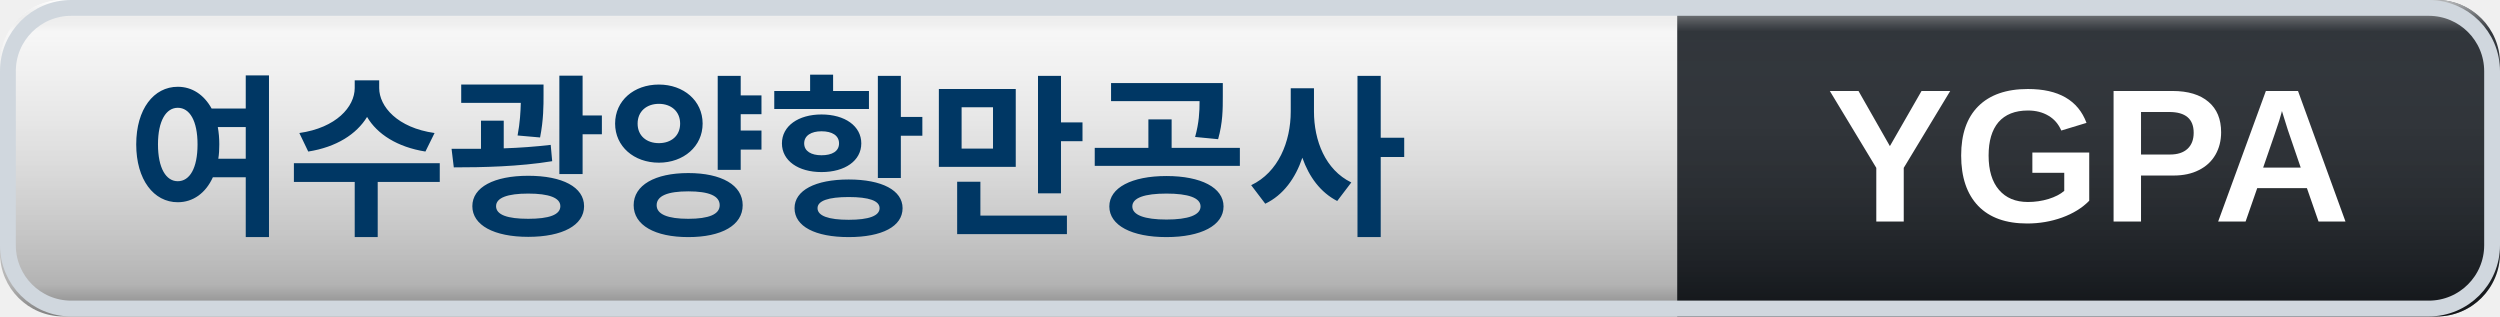
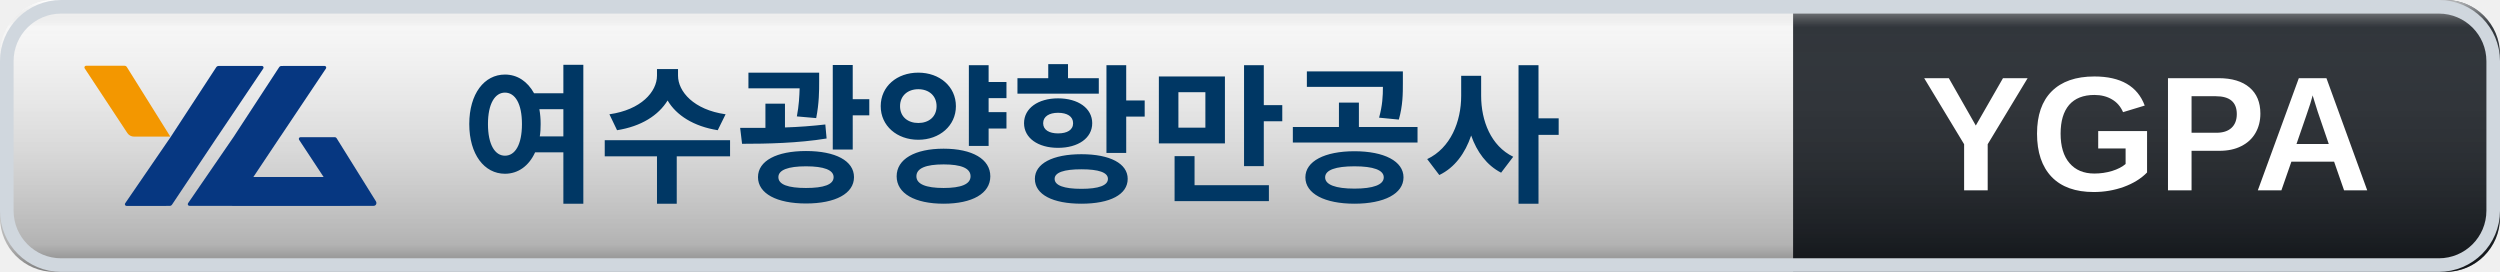
- <svg xmlns="http://www.w3.org/2000/svg" width="158" height="20" viewBox="0 0 158 20" role="img" aria-label="여수광양항만공사 YGPA">
+ <svg xmlns="http://www.w3.org/2000/svg" width="183.9" height="20" viewBox="0 0 183.9 20" role="img" aria-label="여수광양항만공사 YGPA">
  <defs>
    <clipPath id="badge-shape">
-       <rect width="158" height="20" rx="4" />
+       <rect width="183.9" height="20" rx="4" />
    </clipPath>
  </defs>
  <g clip-path="url(#badge-shape)">
-     <rect width="158" height="20" rx="4" fill="#ffffff" />
-     <path d="M106 0h52v20h-52z" fill="#24292f" />
+     <rect width="183.9" height="20" rx="4" fill="#ffffff" />
+     <path d="M131.9 0h52v20h-52z" fill="#24292f" />
    <defs>
      <linearGradient id="gloss" x2="0" y2="100%">
        <stop offset="0" stop-color="#fff" stop-opacity=".7" />
        <stop offset=".1" stop-color="#aaa" stop-opacity=".1" />
        <stop offset=".9" stop-color="#000" stop-opacity=".3" />
        <stop offset="1" stop-color="#000" stop-opacity=".5" />
      </linearGradient>
    </defs>
-     <rect width="158" height="20" rx="4" fill="url(#gloss)" />
+     <rect width="183.9" height="20" rx="4" fill="url(#gloss)" />
  </g>
-   <rect x="0.5" y="0.5" width="157" height="19" rx="4" fill="none" stroke="#d0d7de" />
-   <text x="8" y="14" fill="#003764" font-family="-apple-system, BlinkMacSystemFont, 'Segoe UI', 'Noto Sans KR', 'Malgun Gothic', Arial, sans-serif" font-size="11" font-weight="600">여수광양항만공사</text>
-   <text x="132" y="14" fill="#ffffff" text-anchor="middle" font-family="Arial, Helvetica, sans-serif" font-size="12" font-weight="700">YGPA</text>
+   <rect x="0.5" y="0.5" width="182.9" height="19" rx="4" fill="none" stroke="#d0d7de" />
+   <g transform="translate(-15.661 -17.159) scale(0.082677)">
+     <path fill="#063781" d="m422.434 266.184-38.535.051c-.84.004-1.621.426-2.078 1.129l-39.77 60.863h.039l-41.301 60.188c-.68.992.031 2.34 1.234 2.34l38.371-.019c.832 0 1.609-.414 2.07-1.105l40.422-60.547.031.004 40.758-60.574c.668-.992-.043-2.328-1.242-2.328" />
+     <path fill="#f39700" d="M300.176 266.031h-34.148c-1.199 0-1.918 1.336-1.258 2.336l37.965 57.547a7.062 7.062 0 0 0 5.894 3.172h32.332l-38.668-61.879c-.457-.73-1.258-1.176-2.117-1.176" />
+     <path fill="#063781" d="m523.859 386.594-35.02-56.199a1.654 1.654 0 0 0-1.398-.773l-30.664-.019c-1.188 0-1.899 1.324-1.246 2.316l21.82 33.105h-62.5l23.992-35.941h.031l40.555-60.57c.668-.996-.047-2.328-1.246-2.328l-38.324.051c-.84 0-1.625.43-2.086 1.133l-39.766 60.859h.039l-41.301 60.117c-.68.992.027 2.34 1.227 2.34l38.07.051v.023h100.281v-.008l25.551-.07c2.094-.004 3.094-2.309 1.984-4.086" />
+   </g>
+   <text x="33.91" y="14" fill="#003764" font-family="-apple-system, BlinkMacSystemFont, 'Segoe UI', 'Noto Sans KR', 'Malgun Gothic', Arial, sans-serif" font-size="11" font-weight="600">여수광양항만공사</text>
+   <text x="157.9" y="14" fill="#ffffff" text-anchor="middle" font-family="Arial, Helvetica, sans-serif" font-size="12" font-weight="700">YGPA</text>
</svg>
